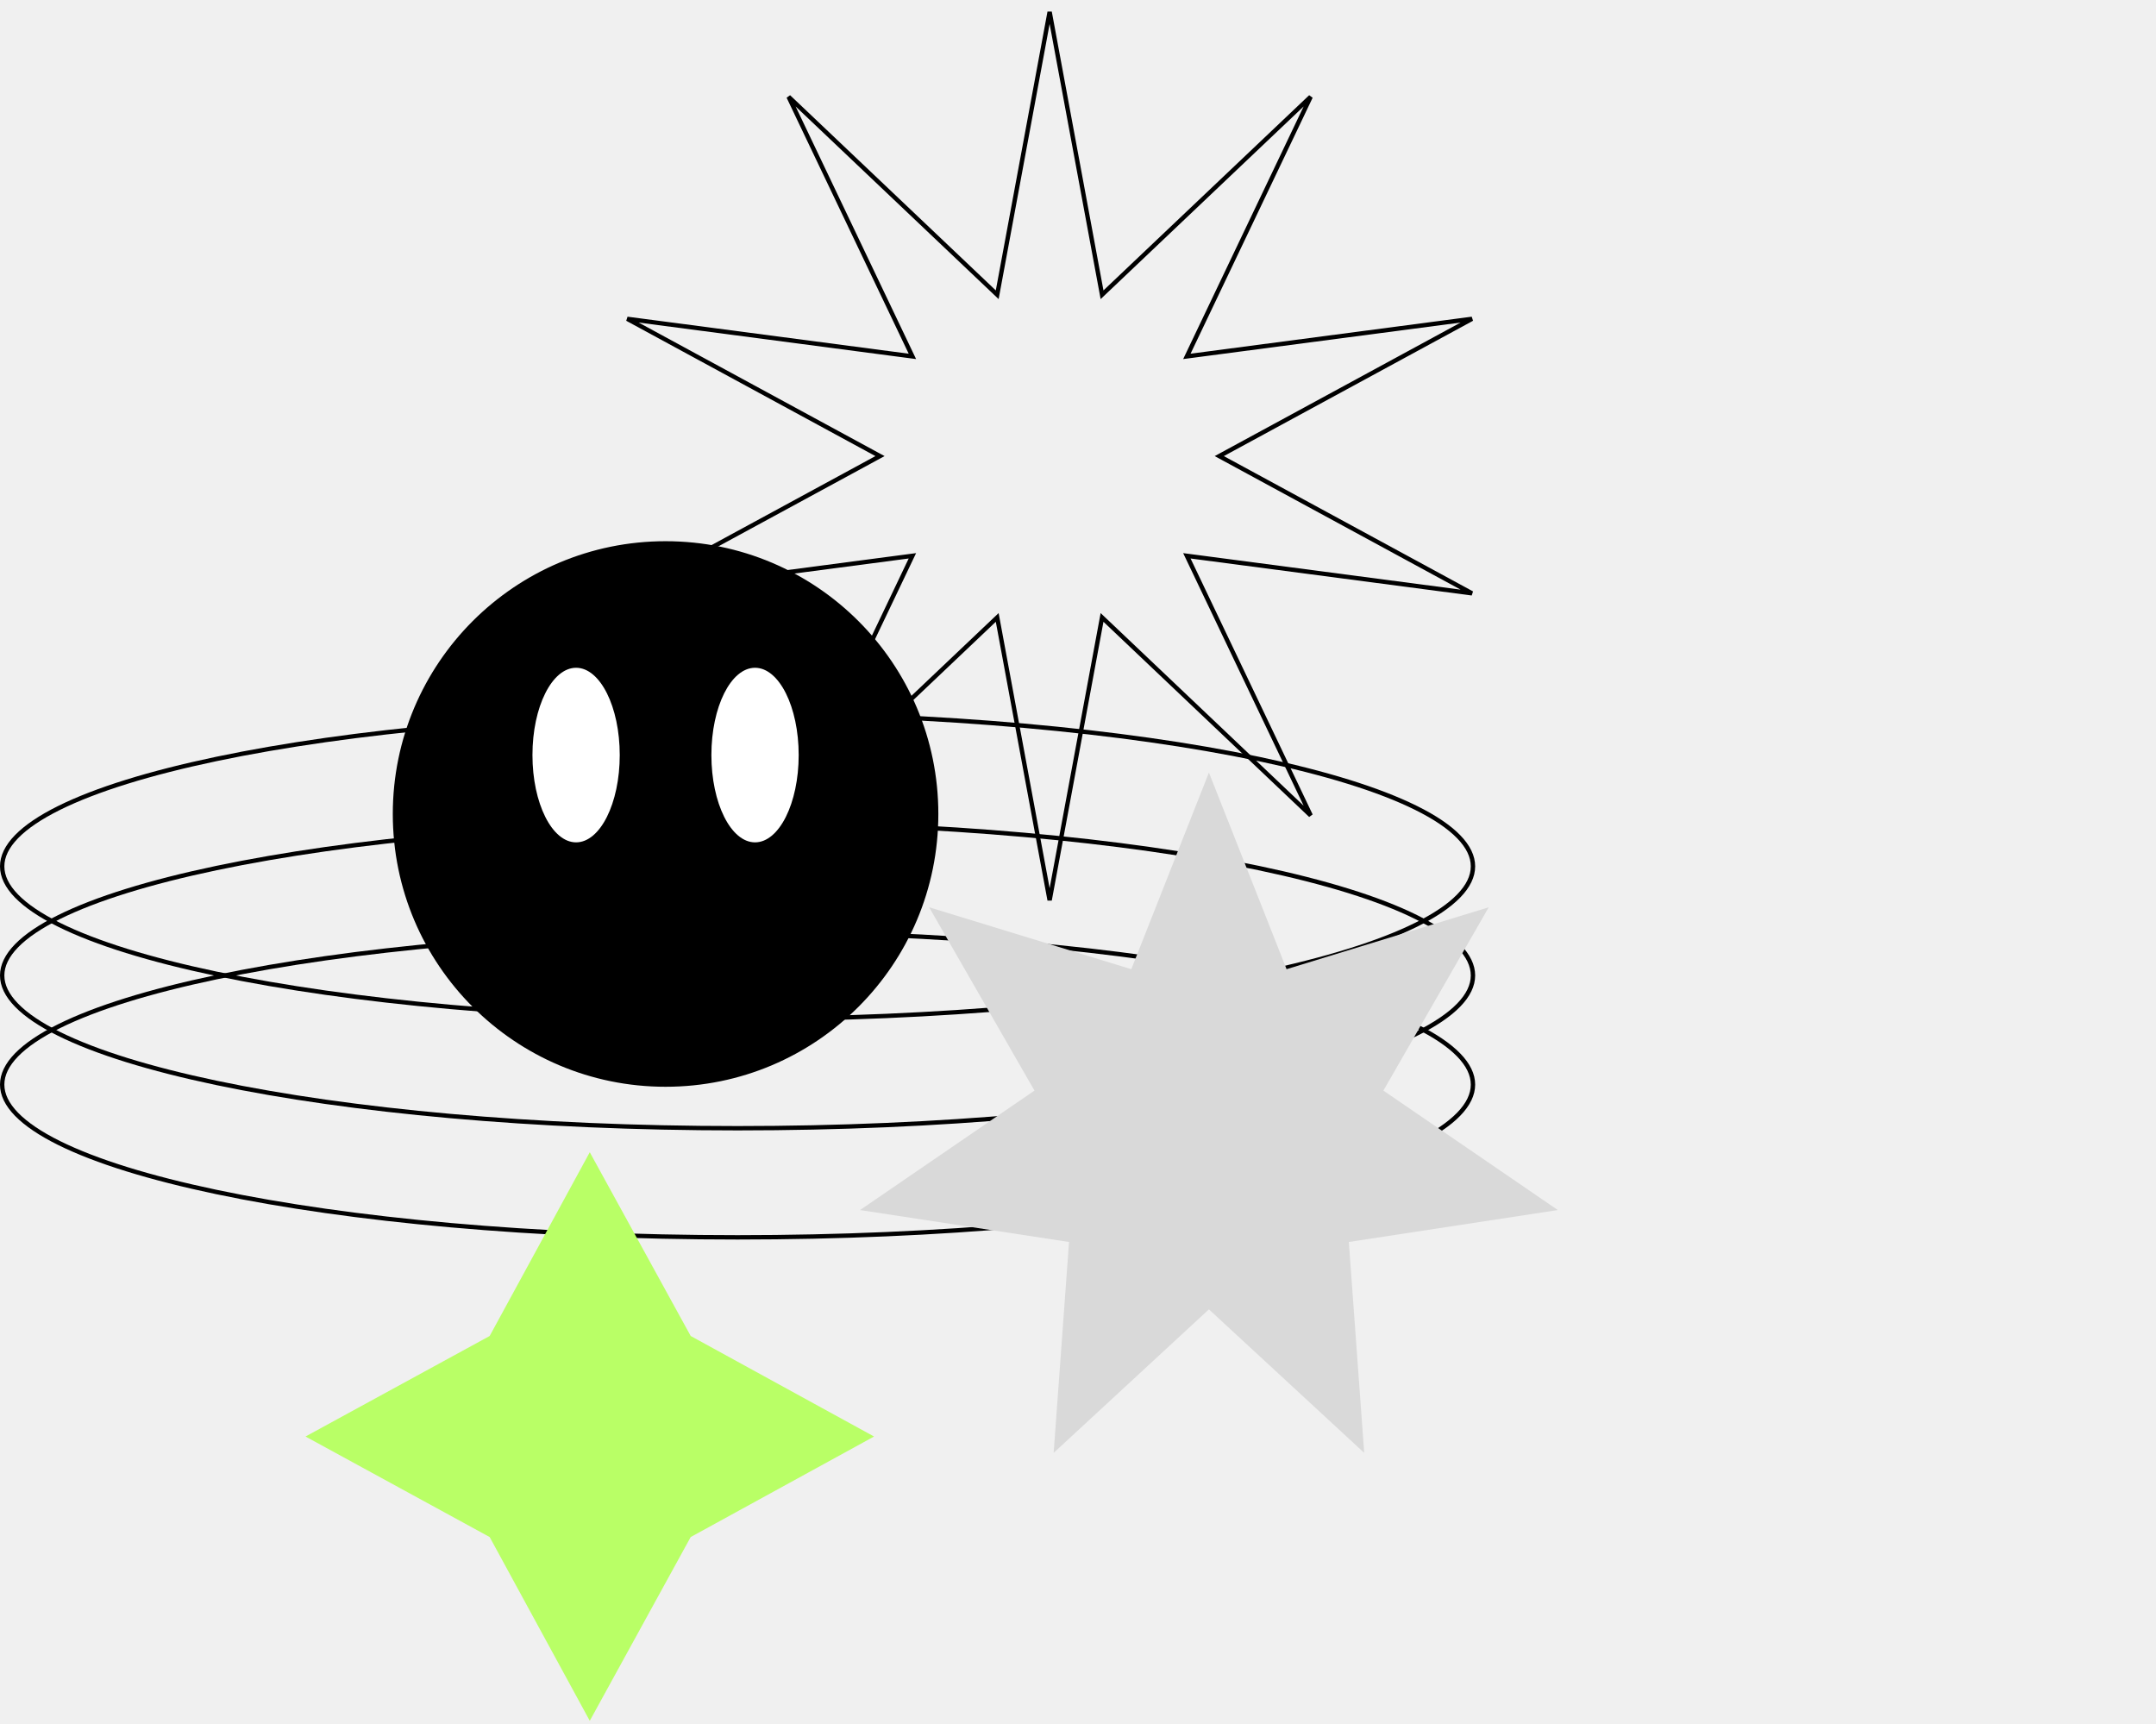
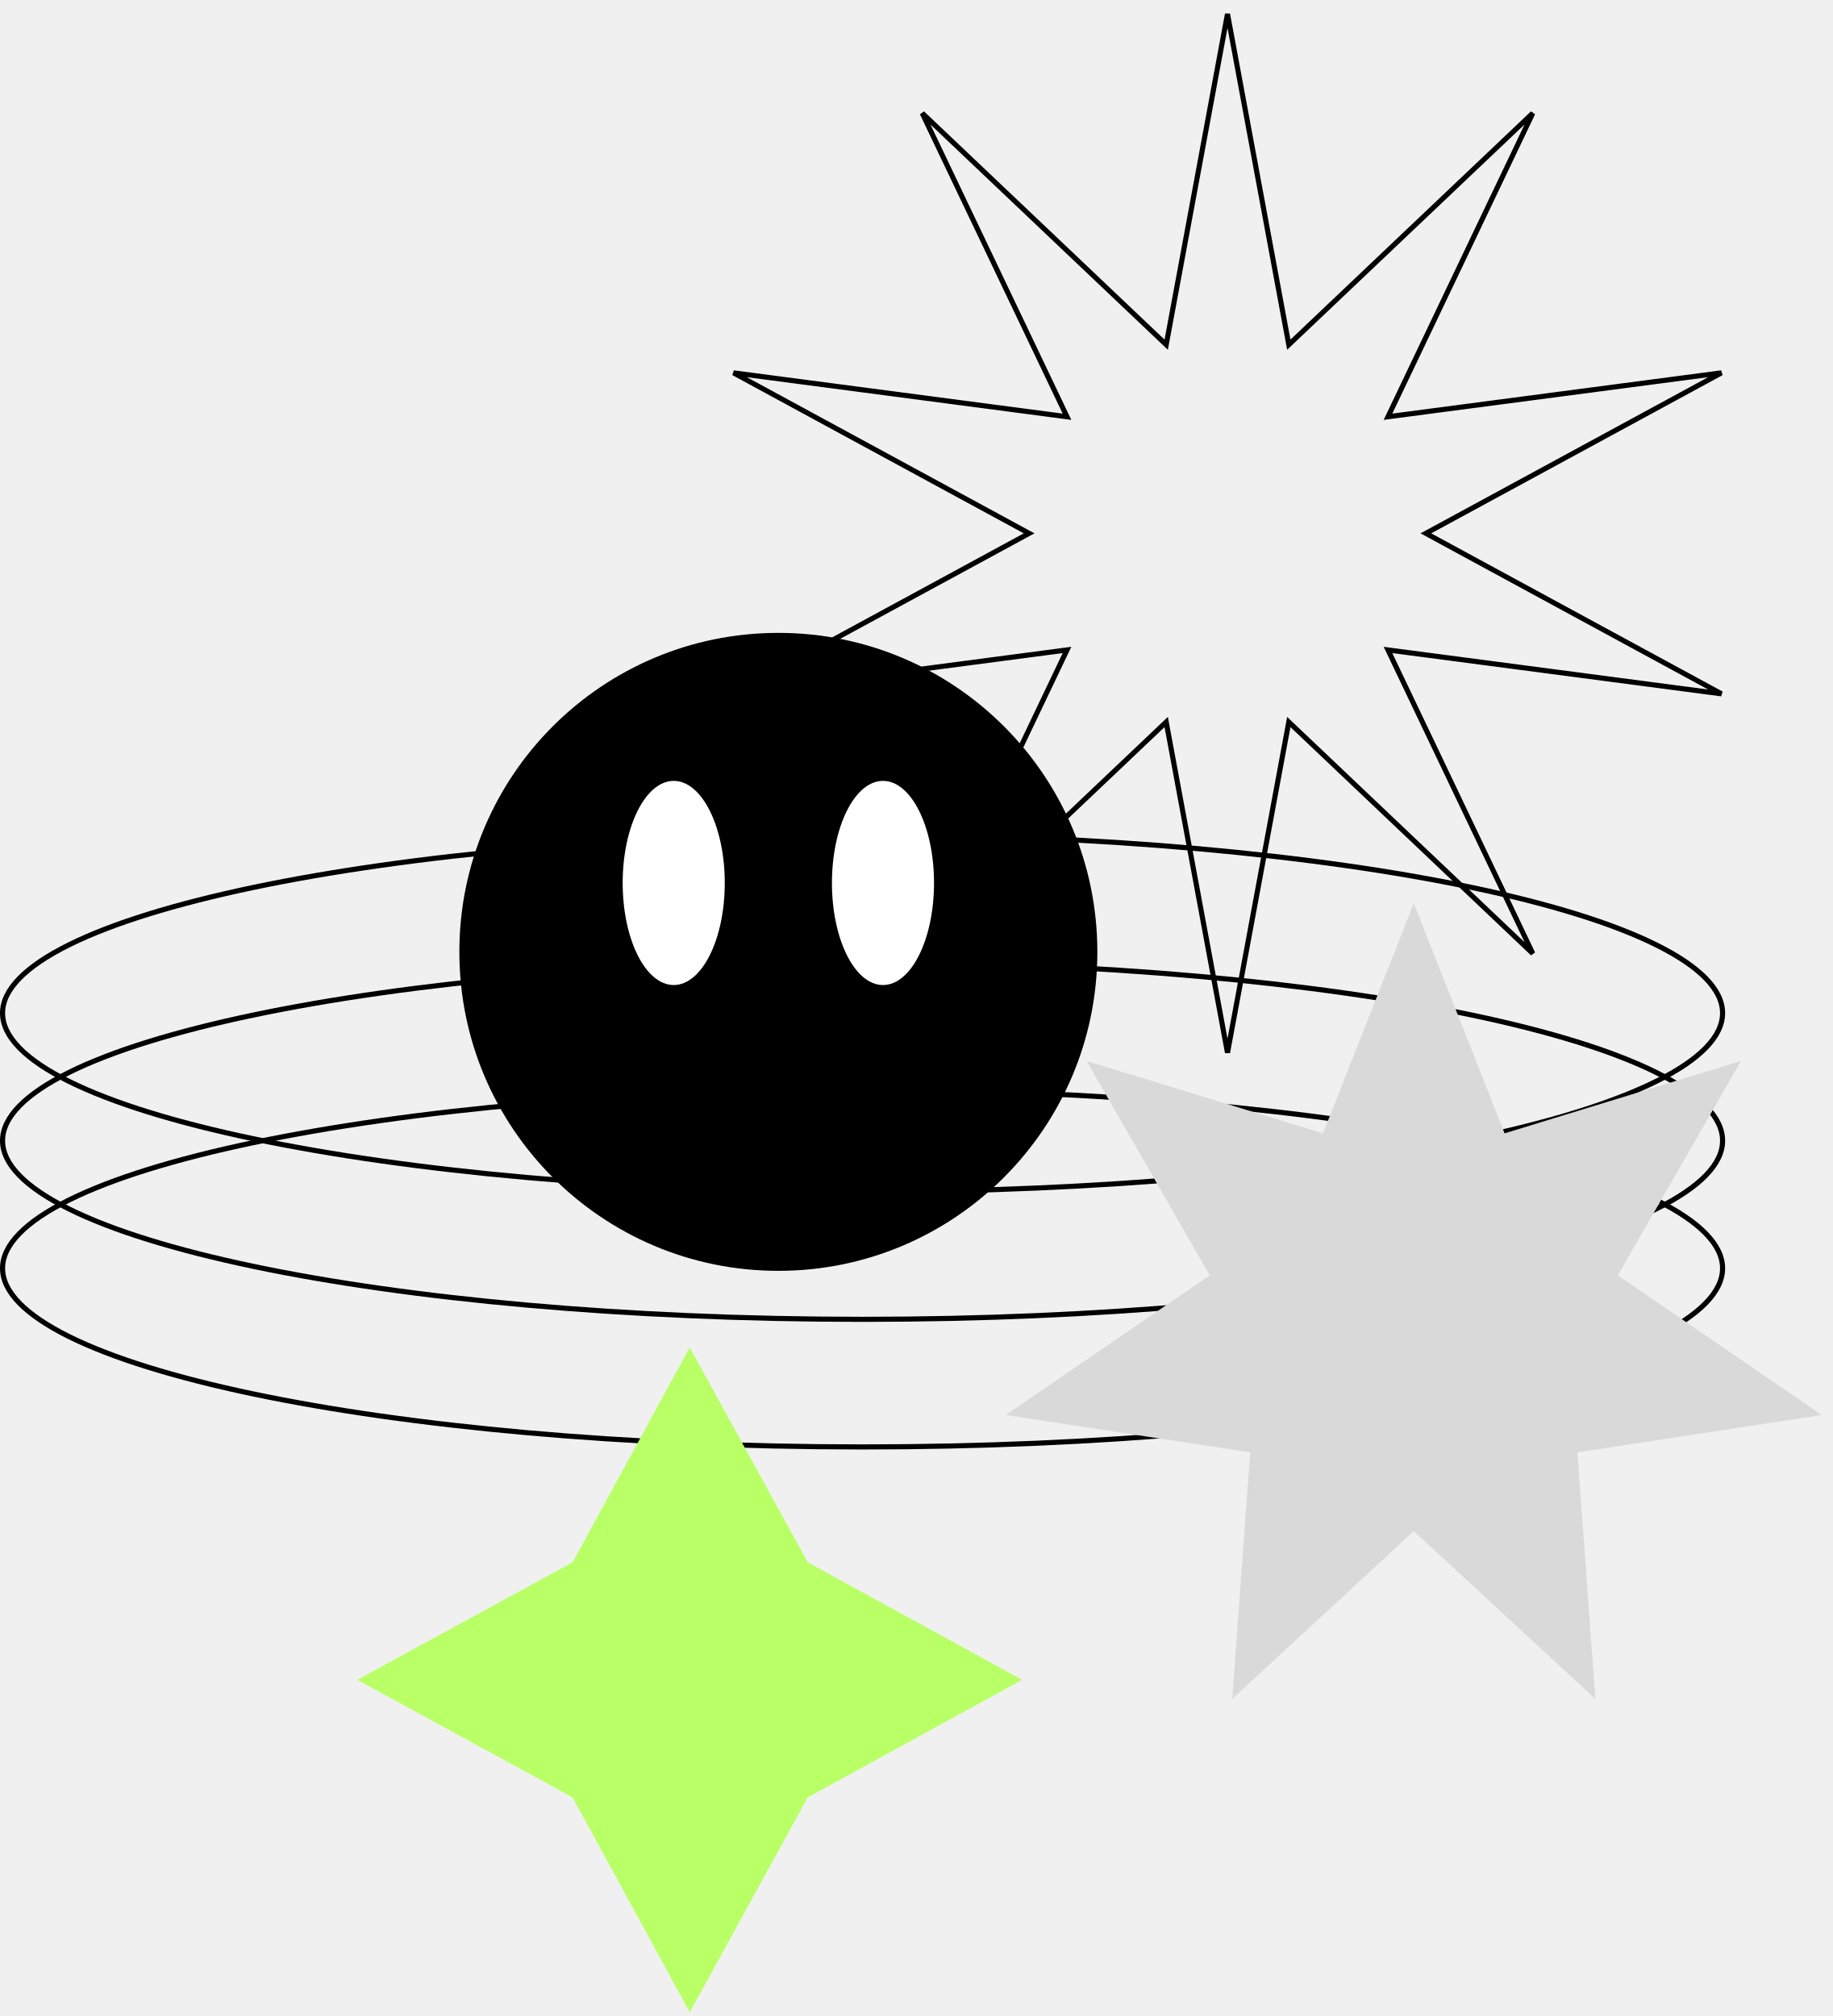
- <svg xmlns="http://www.w3.org/2000/svg" width="494" height="395" viewBox="0 0 494 395" fill="none">
+ <svg xmlns="http://www.w3.org/2000/svg" width="359" height="395" viewBox="0 0 359 395" fill="none">
  <path d="M169 163.5C215.644 163.5 257.858 167.471 288.398 173.887C303.673 177.095 316 180.91 324.497 185.13C328.746 187.24 332.011 189.439 334.208 191.694C336.403 193.948 337.5 196.222 337.5 198.5C337.5 200.778 336.403 203.052 334.208 205.306C332.011 207.561 328.746 209.76 324.497 211.87C316 216.09 303.673 219.905 288.398 223.113C257.858 229.529 215.644 233.5 169 233.5C122.356 233.5 80.142 229.529 49.602 223.113C34.328 219.905 22 216.09 13.503 211.87C9.254 209.76 5.989 207.561 3.792 205.306C1.597 203.052 0.5 200.778 0.5 198.5C0.5 196.222 1.597 193.948 3.792 191.694C5.989 189.439 9.254 187.24 13.503 185.13C22 180.91 34.328 177.095 49.602 173.887C80.142 167.471 122.356 163.5 169 163.5Z" stroke="black" />
  <path d="M169 188.5C215.644 188.5 257.858 192.471 288.398 198.887C303.673 202.095 316 205.91 324.497 210.13C328.746 212.24 332.011 214.439 334.208 216.694C336.403 218.948 337.5 221.222 337.5 223.5C337.5 225.778 336.403 228.052 334.208 230.306C332.011 232.561 328.746 234.76 324.497 236.87C316 241.09 303.673 244.905 288.398 248.113C257.858 254.529 215.644 258.5 169 258.5C122.356 258.5 80.142 254.529 49.602 248.113C34.328 244.905 22 241.09 13.503 236.87C9.254 234.76 5.989 232.561 3.792 230.306C1.597 228.052 0.5 225.778 0.5 223.5C0.5 221.222 1.597 218.948 3.792 216.694C5.989 214.439 9.254 212.24 13.503 210.13C22 205.91 34.328 202.095 49.602 198.887C80.142 192.471 122.356 188.5 169 188.5Z" stroke="black" />
  <path d="M169 213.5C215.644 213.5 257.858 217.471 288.398 223.887C303.673 227.095 316 230.91 324.497 235.13C328.746 237.24 332.011 239.439 334.208 241.694C336.403 243.948 337.5 246.222 337.5 248.5C337.5 250.778 336.403 253.052 334.208 255.306C332.011 257.561 328.746 259.76 324.497 261.87C316 266.09 303.673 269.905 288.398 273.113C257.858 279.529 215.644 283.5 169 283.5C122.356 283.5 80.142 279.529 49.602 273.113C34.328 269.905 22 266.09 13.503 261.87C9.254 259.76 5.989 257.561 3.792 255.306C1.597 253.052 0.5 250.778 0.5 248.5C0.5 246.222 1.597 243.948 3.792 241.694C5.989 239.439 9.254 237.24 13.503 235.13C22 230.91 34.328 227.095 49.602 223.887C80.142 217.471 122.356 213.5 169 213.5Z" stroke="black" />
  <path d="M252.343 66.629L252.511 67.534L253.179 66.9L300.312 22.176L272.341 80.823L271.944 81.654L272.857 81.534L337.277 73.055L280.177 104.061L279.367 104.5L280.177 104.939L337.277 135.944L272.857 127.466L271.944 127.346L272.341 128.177L300.312 186.823L253.179 142.1L252.511 141.466L252.343 142.371L240.5 206.259L228.657 142.371L228.489 141.466L227.821 142.1L180.688 186.823L208.659 128.177L209.056 127.346L208.143 127.466L143.722 135.944L200.823 104.939L201.633 104.5L200.823 104.061L143.722 73.055L208.143 81.534L209.056 81.654L208.659 80.823L180.688 22.176L227.821 66.9L228.489 67.534L228.657 66.629L240.5 2.74L252.343 66.629Z" stroke="black" />
  <path d="M277 177L294.789 222.06L341.11 207.874L316.972 249.877L356.944 277.247L309.055 284.563L312.578 332.879L277 300L241.422 332.879L244.945 284.563L197.056 277.247L237.028 249.877L212.89 207.874L259.211 222.06L277 177Z" fill="#D9D9D9" />
  <path d="M112.194 306.102L135.134 264L158.258 306.102L200.269 329.134L158.258 352.166L135.134 394.269L112.194 352.166L70 329.134L112.194 306.102Z" fill="#B9FF66" />
  <circle cx="152.5" cy="186.5" r="62" fill="black" stroke="black" />
  <ellipse cx="132" cy="173" rx="10" ry="20" fill="white" />
  <ellipse cx="173" cy="173" rx="10" ry="20" fill="white" />
</svg>
